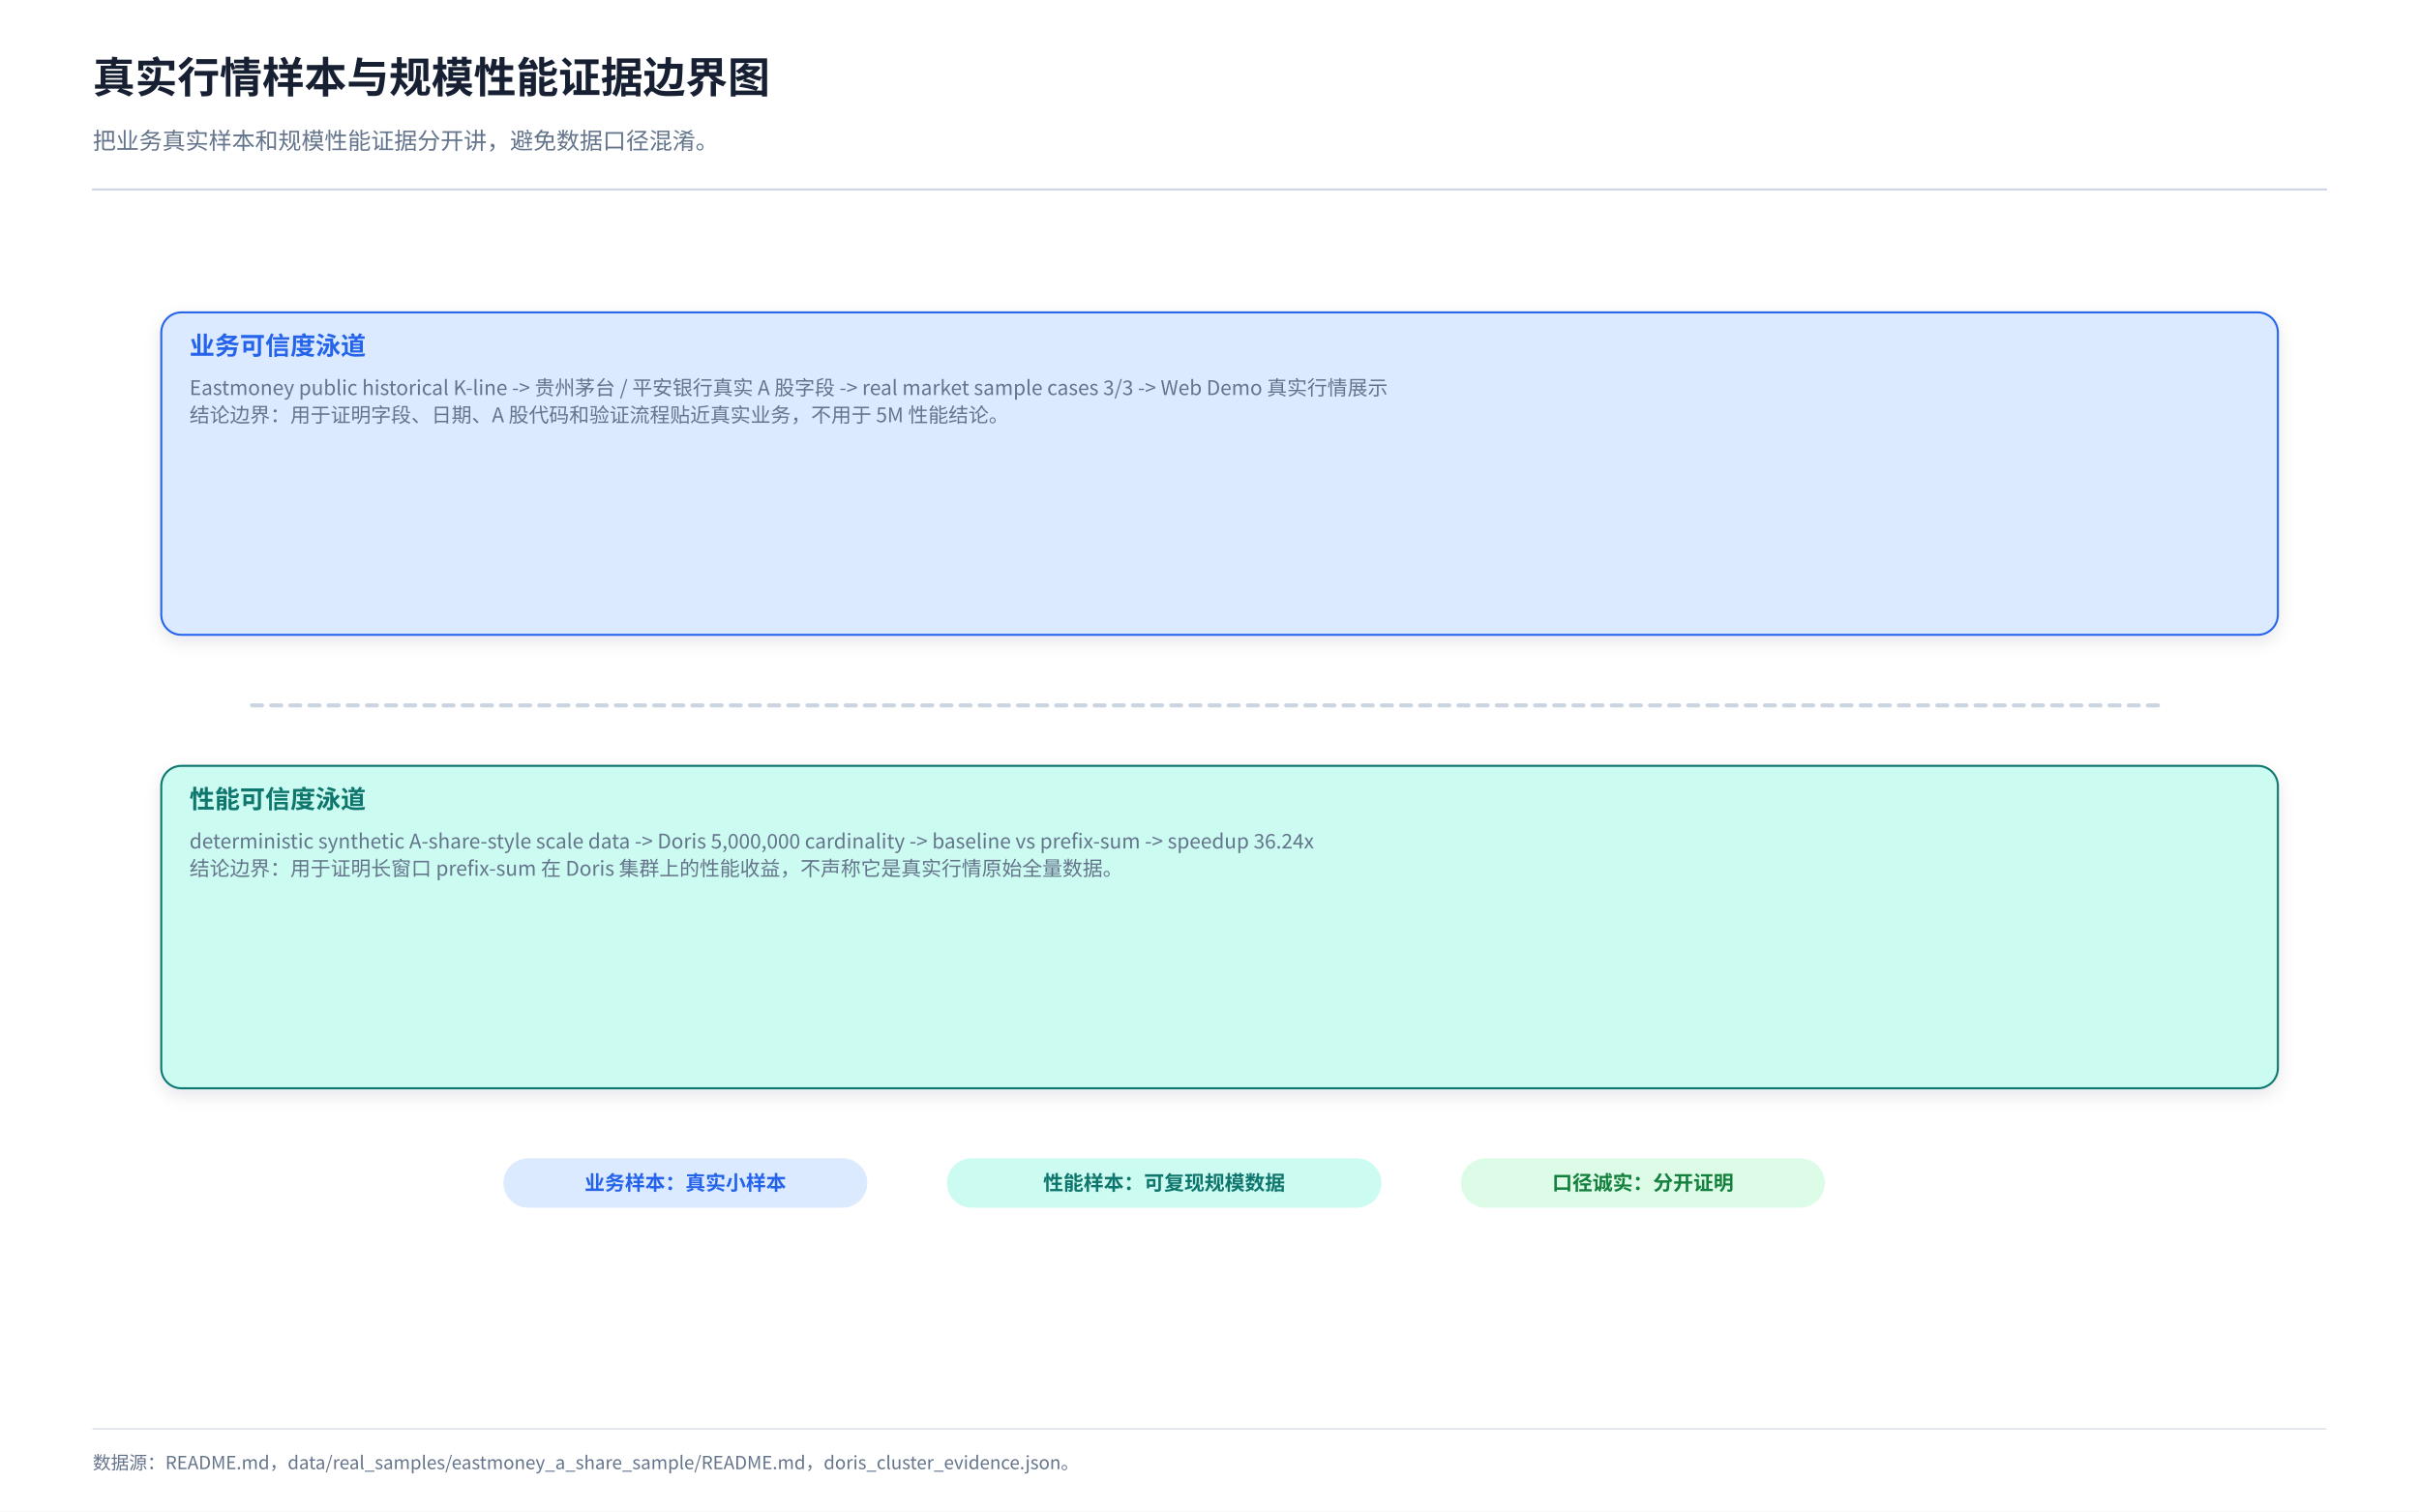
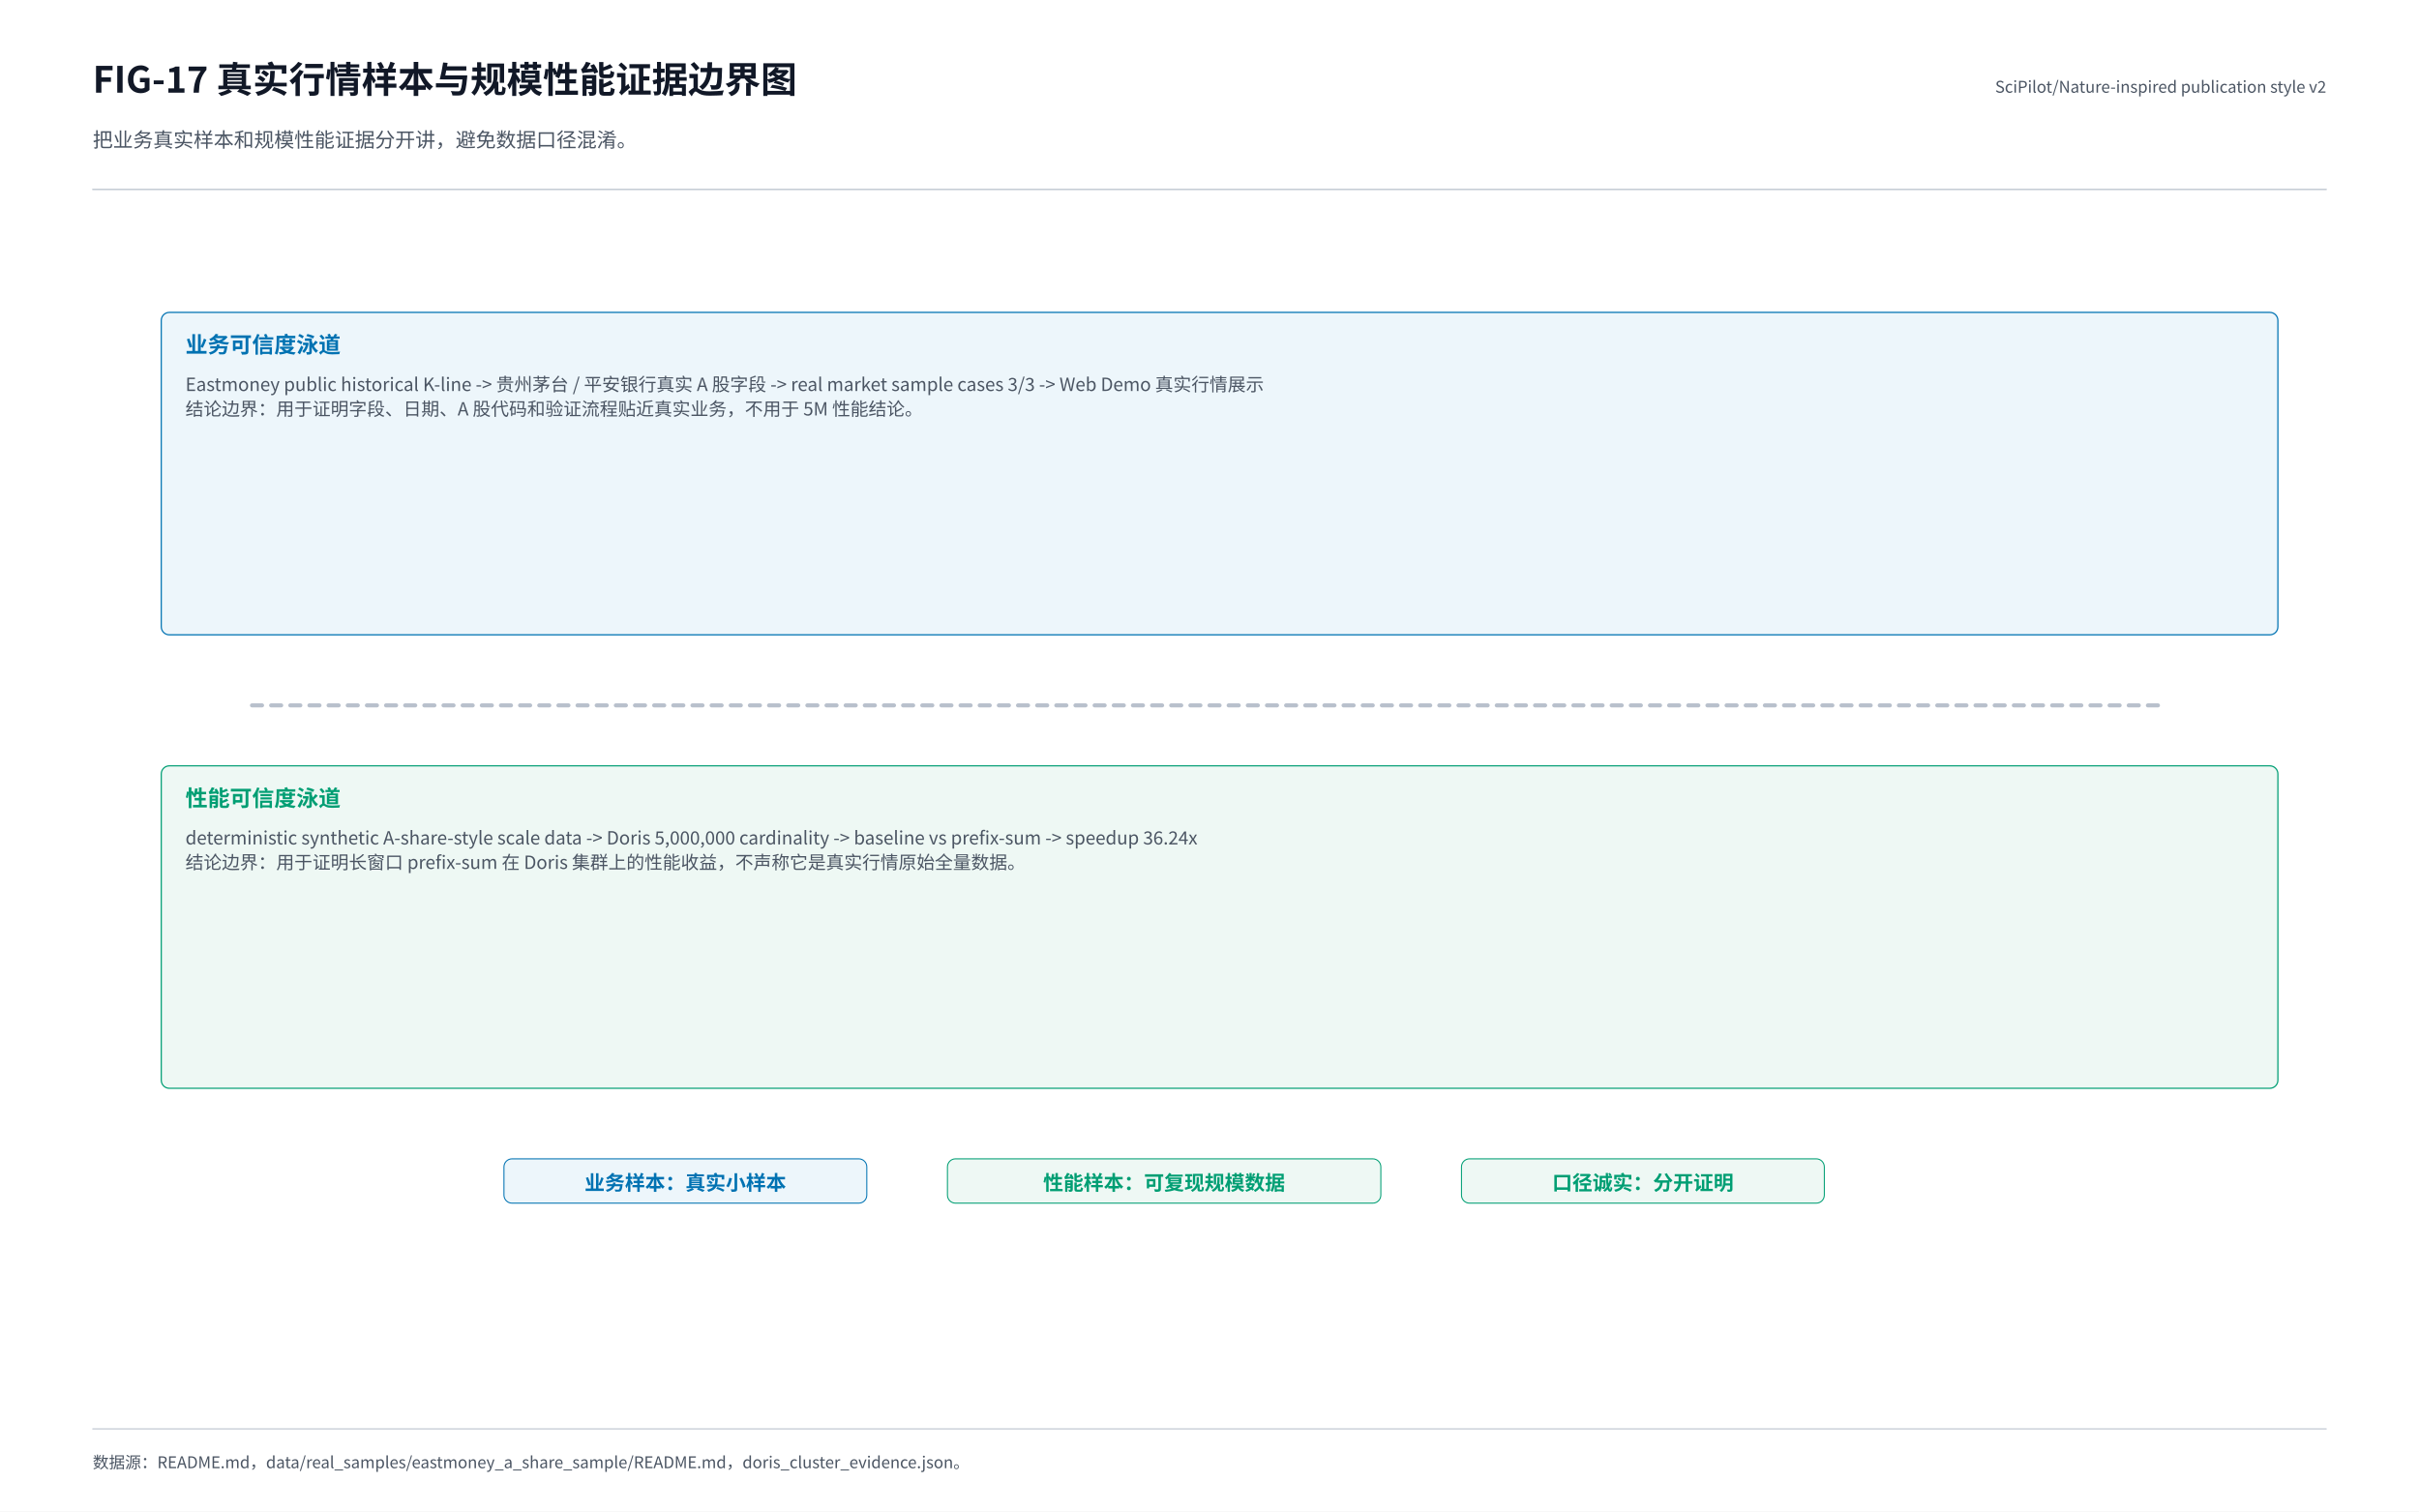
- <svg xmlns="http://www.w3.org/2000/svg" width="2400" height="1500" viewBox="0 0 2400 1500" role="img" aria-label="真实行情样本与规模性能证据边界图">
+ <svg xmlns="http://www.w3.org/2000/svg" width="2400" height="1500" viewBox="0 0 2400 1500" role="img" aria-label="FIG-17  真实行情样本与规模性能证据边界图">
  <rect x="0" y="0" width="2400" height="1500" fill="#ffffff" />
  <defs>
    <marker id="arrow" markerWidth="12" markerHeight="12" refX="10" refY="6" orient="auto">
-       <path d="M2,2 L10,6 L2,10 Z" fill="#475569" />
+       <path d="M2,2 L10,6 L2,10 Z" fill="#4b5563" />
    </marker>
-     <filter id="shadow" x="-10%" y="-10%" width="120%" height="130%">
-       <feDropShadow dx="0" dy="6" stdDeviation="8" flood-color="#0f172a" flood-opacity="0.10" />
-     </filter>
  </defs>
-   <text x="92.0" y="92.0" font-family="Microsoft YaHei, SimSun, Noto Sans CJK SC, Arial, sans-serif" font-size="42" font-weight="800" fill="#172033" text-anchor="start">
-     <tspan x="92.0" dy="0.0">真实行情样本与规模性能证据边界图</tspan>
+   <text x="92.0" y="92.0" font-family="Microsoft YaHei, SimSun, Noto Sans CJK SC, Arial, sans-serif" font-size="36" font-weight="800" fill="#111827" text-anchor="start">
+     <tspan x="92.0" dy="0.0">FIG-17  真实行情样本与规模性能证据边界图</tspan>
  </text>
-   <text x="92.0" y="148.0" font-family="Microsoft YaHei, SimSun, Noto Sans CJK SC, Arial, sans-serif" font-size="23" font-weight="400" fill="#64748b" text-anchor="start">
+   <text x="92.0" y="146.0" font-family="Microsoft YaHei, SimSun, Noto Sans CJK SC, Arial, sans-serif" font-size="20" font-weight="400" fill="#4b5563" text-anchor="start">
    <tspan x="92.0" dy="0.0">把业务真实样本和规模性能证据分开讲，避免数据口径混淆。</tspan>
  </text>
-   <line x1="92.0" y1="188.0" x2="2308.0" y2="188.0" stroke="#cbd5e1" stroke-width="2" stroke-linecap="round" />
-   <rect x="160.0" y="310.0" width="2100.0" height="320.0" rx="20" fill="#dbeafe" stroke="#2563eb" stroke-width="2" filter="url(#shadow)" />
-   <text x="188.0" y="352.0" font-family="Microsoft YaHei, SimSun, Noto Sans CJK SC, Arial, sans-serif" font-size="25" font-weight="800" fill="#2563eb" text-anchor="start">
-     <tspan x="188.0" dy="0.0">业务可信度泳道</tspan>
+   <text x="2308.0" y="92.0" font-family="Microsoft YaHei, SimSun, Noto Sans CJK SC, Arial, sans-serif" font-size="16" font-weight="400" fill="#4b5563" text-anchor="end">
+     <tspan x="2308.0" dy="0.0">SciPilot/Nature-inspired publication style v2</tspan>
  </text>
-   <text x="188.0" y="392.0" font-family="Microsoft YaHei, SimSun, Noto Sans CJK SC, Arial, sans-serif" font-size="20" font-weight="400" fill="#64748b" text-anchor="start">
-     <tspan x="188.0" dy="0.0">Eastmoney public historical K-line -&gt; 贵州茅台 / 平安银行真实 A 股字段 -&gt; real market sample cases 3/3 -&gt; Web Demo 真实行情展示</tspan>
-     <tspan x="188.0" dy="27.0">结论边界：用于证明字段、日期、A 股代码和验证流程贴近真实业务，不用于 5M 性能结论。</tspan>
+   <line x1="92.0" y1="188.0" x2="2308.0" y2="188.0" stroke="#b8c0cc" stroke-width="1.2" stroke-linecap="round" />
+   <rect x="160.0" y="310.0" width="2100.0" height="320.0" rx="8" fill="#edf6fb" stroke="#0072B2" stroke-width="1.2" />
+   <text x="184.0" y="350.0" font-family="Microsoft YaHei, SimSun, Noto Sans CJK SC, Arial, sans-serif" font-size="22" font-weight="800" fill="#0072B2" text-anchor="start">
+     <tspan x="184.0" dy="0.0">业务可信度泳道</tspan>
  </text>
-   <rect x="160.0" y="760.0" width="2100.0" height="320.0" rx="20" fill="#ccfbf1" stroke="#0f766e" stroke-width="2" filter="url(#shadow)" />
-   <text x="188.0" y="802.0" font-family="Microsoft YaHei, SimSun, Noto Sans CJK SC, Arial, sans-serif" font-size="25" font-weight="800" fill="#0f766e" text-anchor="start">
-     <tspan x="188.0" dy="0.0">性能可信度泳道</tspan>
+   <text x="184.0" y="388.0" font-family="Microsoft YaHei, SimSun, Noto Sans CJK SC, Arial, sans-serif" font-size="18" font-weight="400" fill="#4b5563" text-anchor="start">
+     <tspan x="184.0" dy="0.0">Eastmoney public historical K-line -&gt; 贵州茅台 / 平安银行真实 A 股字段 -&gt; real market sample cases 3/3 -&gt; Web Demo 真实行情展示</tspan>
+     <tspan x="184.0" dy="24.3">结论边界：用于证明字段、日期、A 股代码和验证流程贴近真实业务，不用于 5M 性能结论。</tspan>
  </text>
-   <text x="188.0" y="842.0" font-family="Microsoft YaHei, SimSun, Noto Sans CJK SC, Arial, sans-serif" font-size="20" font-weight="400" fill="#64748b" text-anchor="start">
-     <tspan x="188.0" dy="0.0">deterministic synthetic A-share-style scale data -&gt; Doris 5,000,000 cardinality -&gt; baseline vs prefix-sum -&gt; speedup 36.24x</tspan>
-     <tspan x="188.0" dy="27.0">结论边界：用于证明长窗口 prefix-sum 在 Doris 集群上的性能收益，不声称它是真实行情原始全量数据。</tspan>
+   <rect x="160.0" y="760.0" width="2100.0" height="320.0" rx="8" fill="#eef8f4" stroke="#009E73" stroke-width="1.2" />
+   <text x="184.0" y="800.0" font-family="Microsoft YaHei, SimSun, Noto Sans CJK SC, Arial, sans-serif" font-size="22" font-weight="800" fill="#009E73" text-anchor="start">
+     <tspan x="184.0" dy="0.0">性能可信度泳道</tspan>
  </text>
-   <line x1="250.0" y1="700.0" x2="2150.0" y2="700.0" stroke="#cbd5e1" stroke-width="4" stroke-linecap="round" stroke-dasharray="10 9" />
-   <rect x="500.0" y="1150.0" width="360.0" height="48.0" rx="24" fill="#dbeafe" stroke="#dbeafe" stroke-width="1" />
-   <text x="680.0" y="1181.0" font-family="Microsoft YaHei, SimSun, Noto Sans CJK SC, Arial, sans-serif" font-size="20" font-weight="800" fill="#2563eb" text-anchor="middle">
+   <text x="184.0" y="838.0" font-family="Microsoft YaHei, SimSun, Noto Sans CJK SC, Arial, sans-serif" font-size="18" font-weight="400" fill="#4b5563" text-anchor="start">
+     <tspan x="184.0" dy="0.0">deterministic synthetic A-share-style scale data -&gt; Doris 5,000,000 cardinality -&gt; baseline vs prefix-sum -&gt; speedup 36.24x</tspan>
+     <tspan x="184.0" dy="24.3">结论边界：用于证明长窗口 prefix-sum 在 Doris 集群上的性能收益，不声称它是真实行情原始全量数据。</tspan>
+   </text>
+   <line x1="250.0" y1="700.0" x2="2150.0" y2="700.0" stroke="#b8c0cc" stroke-width="4" stroke-linecap="round" stroke-dasharray="10 9" />
+   <rect x="500.0" y="1150.0" width="360.0" height="44.0" rx="8" fill="#edf6fb" stroke="#0072B2" stroke-width="1" />
+   <text x="680.0" y="1181.0" font-family="Microsoft YaHei, SimSun, Noto Sans CJK SC, Arial, sans-serif" font-size="20" font-weight="800" fill="#0072B2" text-anchor="middle">
    <tspan x="680.0" dy="0.0">业务样本：真实小样本</tspan>
  </text>
-   <rect x="940.0" y="1150.0" width="430.0" height="48.0" rx="24" fill="#ccfbf1" stroke="#ccfbf1" stroke-width="1" />
-   <text x="1155.0" y="1181.0" font-family="Microsoft YaHei, SimSun, Noto Sans CJK SC, Arial, sans-serif" font-size="20" font-weight="800" fill="#0f766e" text-anchor="middle">
+   <rect x="940.0" y="1150.0" width="430.0" height="44.0" rx="8" fill="#eef8f4" stroke="#009E73" stroke-width="1" />
+   <text x="1155.0" y="1181.0" font-family="Microsoft YaHei, SimSun, Noto Sans CJK SC, Arial, sans-serif" font-size="20" font-weight="800" fill="#009E73" text-anchor="middle">
    <tspan x="1155.0" dy="0.0">性能样本：可复现规模数据</tspan>
  </text>
-   <rect x="1450.0" y="1150.0" width="360.0" height="48.0" rx="24" fill="#dcfce7" stroke="#dcfce7" stroke-width="1" />
-   <text x="1630.0" y="1181.0" font-family="Microsoft YaHei, SimSun, Noto Sans CJK SC, Arial, sans-serif" font-size="20" font-weight="800" fill="#15803d" text-anchor="middle">
+   <rect x="1450.0" y="1150.0" width="360.0" height="44.0" rx="8" fill="#eef8f4" stroke="#009E73" stroke-width="1" />
+   <text x="1630.0" y="1181.0" font-family="Microsoft YaHei, SimSun, Noto Sans CJK SC, Arial, sans-serif" font-size="20" font-weight="800" fill="#009E73" text-anchor="middle">
    <tspan x="1630.0" dy="0.0">口径诚实：分开证明</tspan>
  </text>
-   <line x1="92.0" y1="1418.0" x2="2308.0" y2="1418.0" stroke="#cbd5e1" stroke-width="1" stroke-linecap="round" />
-   <text x="92.0" y="1458.0" font-family="Microsoft YaHei, SimSun, Noto Sans CJK SC, Arial, sans-serif" font-size="18" font-weight="400" fill="#64748b" text-anchor="start">
+   <line x1="92.0" y1="1418.0" x2="2308.0" y2="1418.0" stroke="#b8c0cc" stroke-width="1" stroke-linecap="round" />
+   <text x="92.0" y="1457.0" font-family="Microsoft YaHei, SimSun, Noto Sans CJK SC, Arial, sans-serif" font-size="16" font-weight="400" fill="#4b5563" text-anchor="start">
    <tspan x="92.0" dy="0.0">数据源：README.md，data/real_samples/eastmoney_a_share_sample/README.md，doris_cluster_evidence.json。</tspan>
  </text>
</svg>
